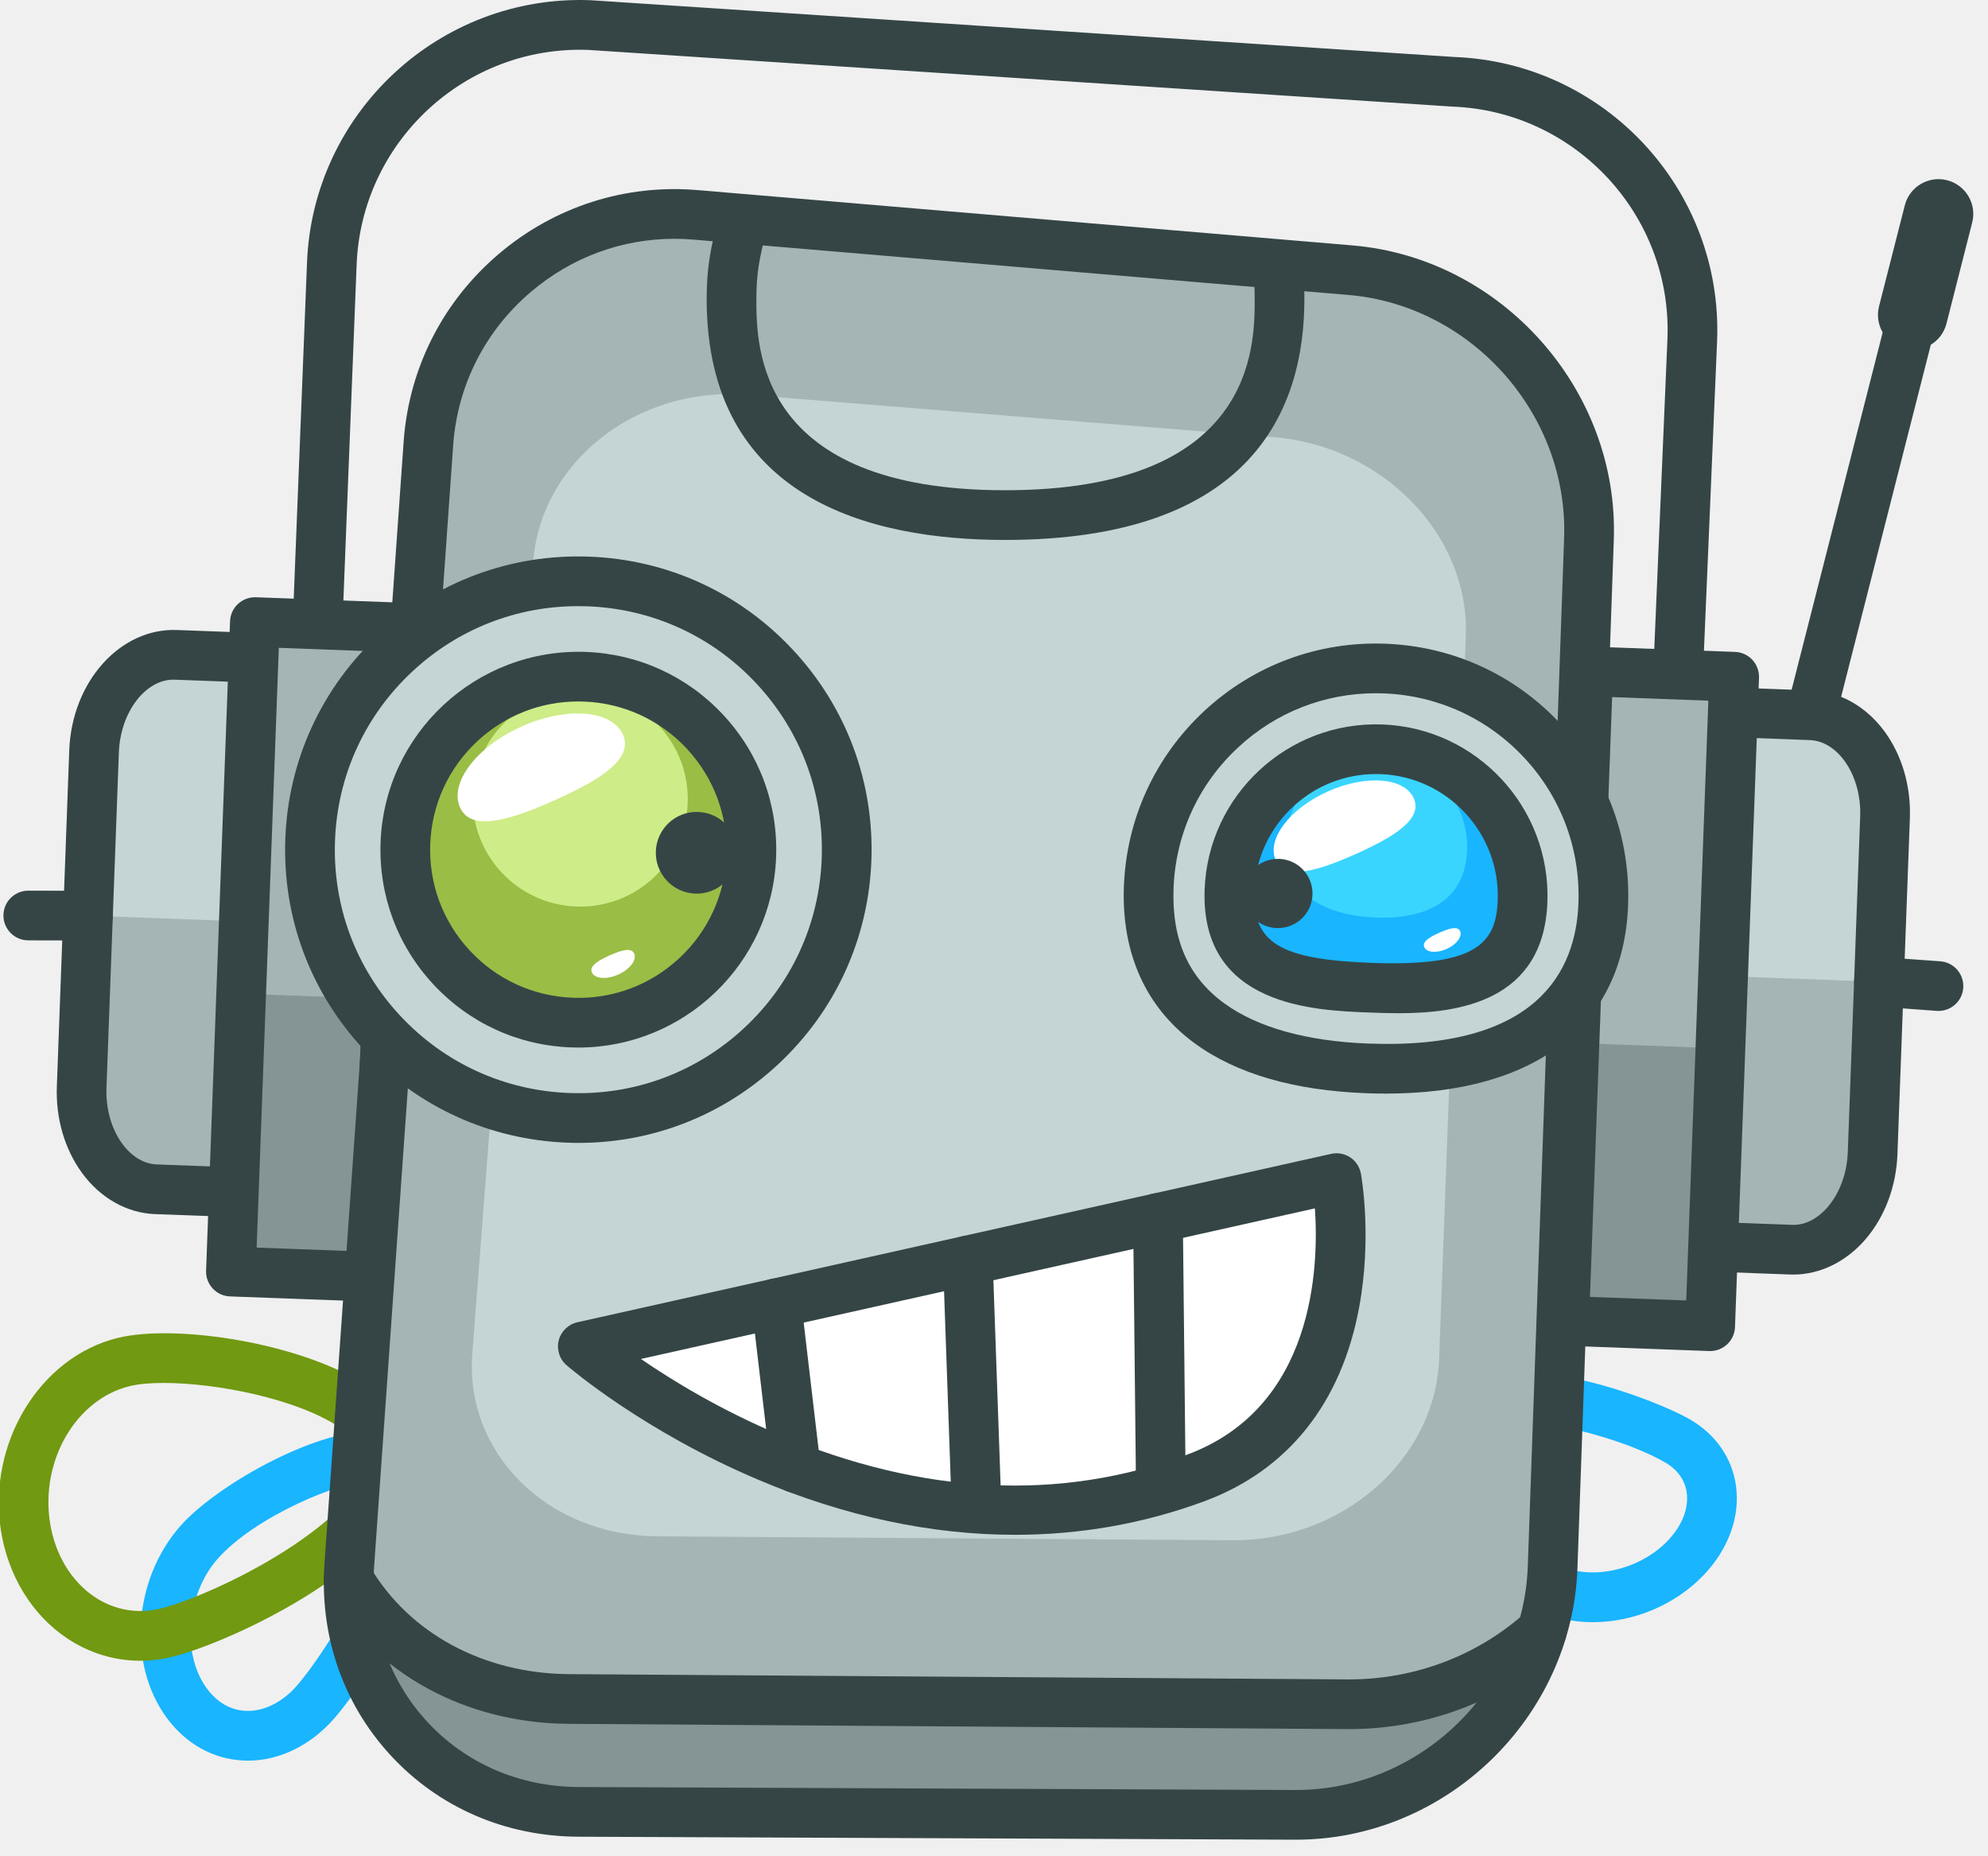
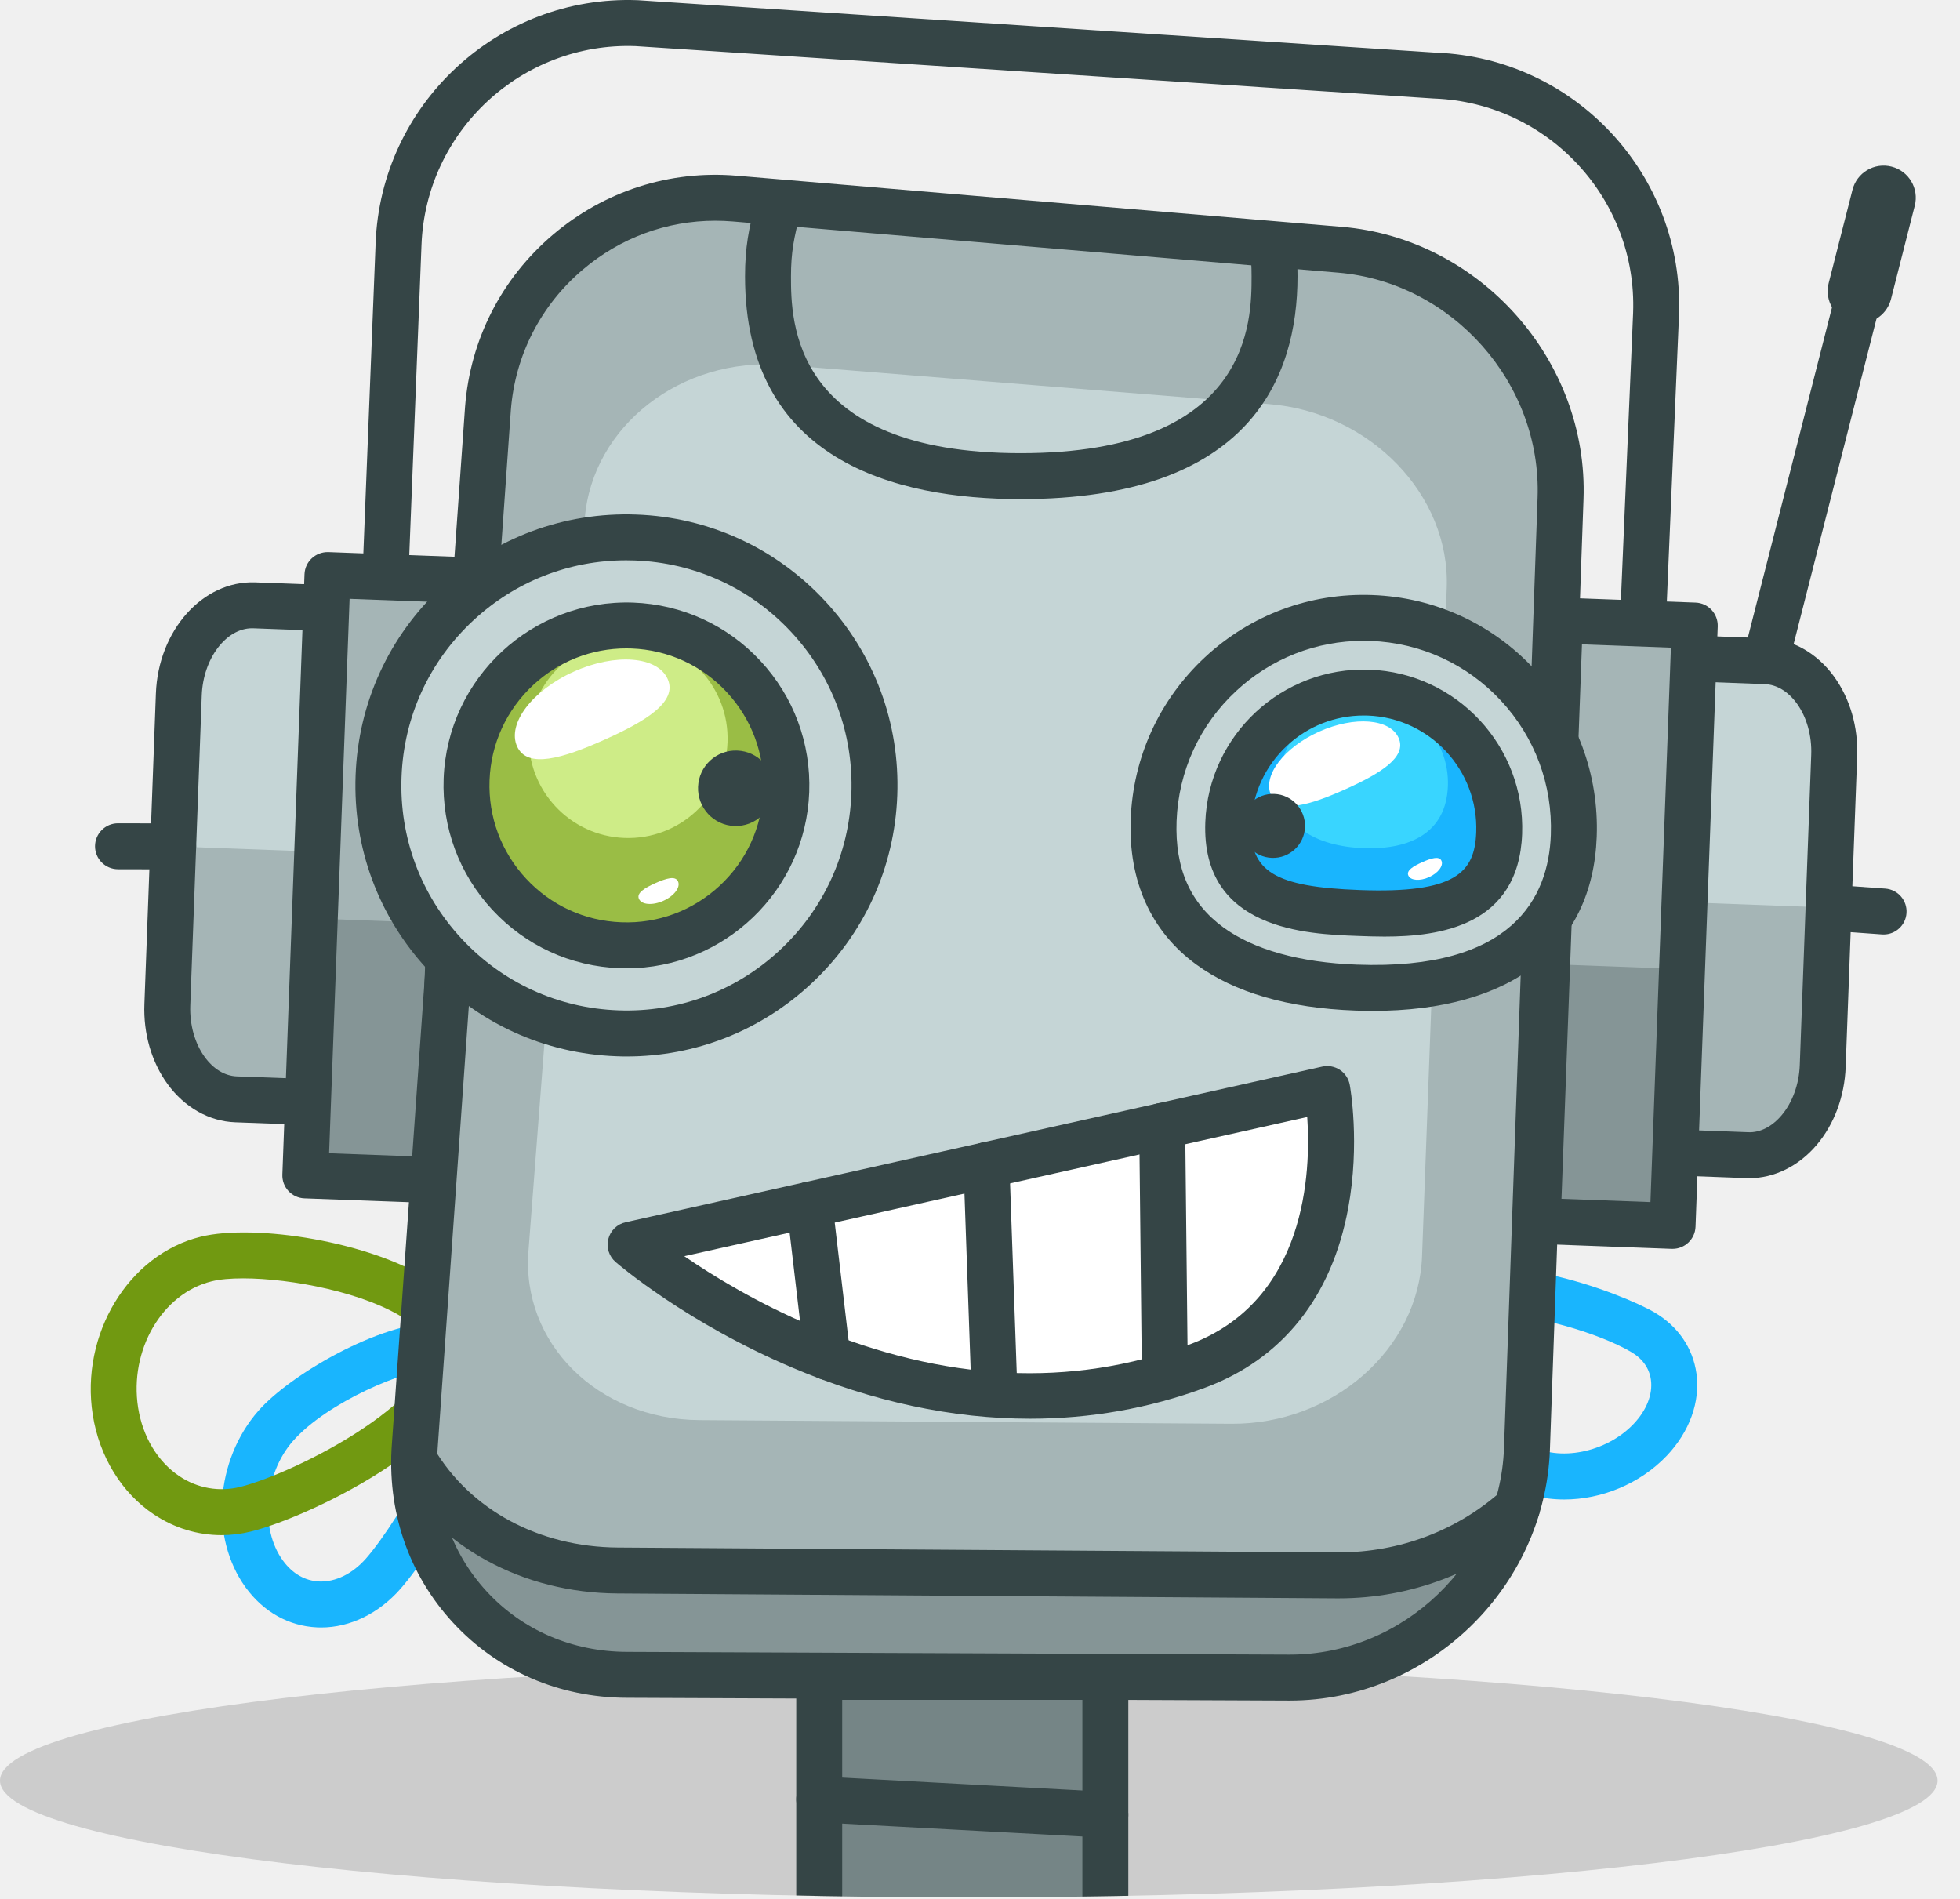
- <svg xmlns="http://www.w3.org/2000/svg" width="60px" height="56px" viewBox="0 0 60 56" version="1.1">
-   <defs />
+ <svg xmlns="http://www.w3.org/2000/svg" xmlns:xlink="http://www.w3.org/1999/xlink" width="64px" height="62px" viewBox="0 0 64 62" version="1.1">
+   <defs>
+     <path d="M63.267,4.138 C63.267,6.242 49.105,7.95 31.634,7.95 C14.163,7.95 0,6.242 0,4.138 C0,2.034 14.163,0.326 31.634,0.326 C49.105,0.326 63.267,2.034 63.267,4.138" id="path-1" />
+   </defs>
  <g id="Page-1" stroke="none" stroke-width="1" fill="none" fill-rule="evenodd">
-     <g id="1024" transform="translate(-387, -436)">
-       <g id="31" transform="translate(386, 436)">
-         <path d="M51.646,21.113 C51.635,21.113 51.625,21.113 51.614,21.111 C51.2,21.093 50.878,20.744 50.896,20.331 L51.326,10.21 C51.462,6.494 48.548,3.356 44.829,3.217 C44.822,3.217 44.815,3.217 44.808,3.216 L18.748,1.506 C15.032,1.373 11.901,4.285 11.763,8.002 L11.334,18.875 C11.318,19.29 10.971,19.61 10.555,19.595 C10.141,19.578 9.819,19.23 9.835,18.816 L10.265,7.944 C10.432,3.4 14.27,-0.164 18.814,0.006 C18.821,0.006 18.828,0.007 18.835,0.007 L44.896,1.72 C49.436,1.893 52.992,5.726 52.825,10.268 L52.395,20.395 C52.377,20.797 52.045,21.113 51.646,21.113" id="Fill-126" fill="#354546" />
-         <path d="M6.302,19.764 C5.008,19.716 3.9,21.027 3.838,22.675 L3.464,32.809 C3.404,34.457 4.411,35.846 5.705,35.894 C6.999,35.942 8.058,35.981 8.058,35.981 L8.654,19.851 C8.654,19.851 7.595,19.812 6.302,19.764" id="Fill-127" fill="#A5B5B6" />
-         <path d="M3.838,22.675 L3.655,27.635 L8.359,27.809 L8.653,19.851 C8.653,19.851 7.595,19.812 6.302,19.764 C5.008,19.716 3.9,21.027 3.838,22.675" id="Fill-128" fill="#C5D5D6" />
-         <path d="M8.03,36.73 L5.678,36.643 C4.83,36.612 4.024,36.157 3.47,35.393 C2.947,34.673 2.679,33.746 2.716,32.782 L3.09,22.648 C3.166,20.582 4.62,18.954 6.33,19.014 L8.681,19.101 L8.627,20.601 L6.274,20.514 C6.26,20.513 6.247,20.513 6.234,20.513 C5.381,20.513 4.633,21.503 4.588,22.703 L4.213,32.836 C4.191,33.459 4.362,34.069 4.684,34.511 C4.97,34.905 5.343,35.13 5.734,35.144 L8.085,35.231 L8.03,36.73 Z" id="Fill-129" fill="#354546" />
-         <polygon id="Fill-130" fill="#859596" points="12.373 38.539 7.969 38.376 8.693 18.775 13.098 18.938" />
-         <polygon id="Fill-131" fill="#A5B5B6" points="12.684 30.153 8.28 29.991 8.694 18.776 13.098 18.939" />
-         <path d="M8.746,37.654 L11.651,37.761 L12.32,19.66 L9.415,19.552 L8.746,37.654 Z M12.373,39.289 L12.346,39.289 L7.941,39.127 C7.527,39.111 7.204,38.763 7.22,38.349 L7.943,18.748 C7.959,18.334 8.306,18.015 8.721,18.026 L13.125,18.189 C13.324,18.197 13.512,18.282 13.646,18.427 C13.782,18.573 13.854,18.767 13.847,18.966 L13.123,38.566 C13.115,38.766 13.029,38.953 12.884,39.09 C12.745,39.218 12.562,39.289 12.373,39.289 L12.373,39.289 Z" id="Fill-132" fill="#354546" />
-         <path d="M3.655,28.385 L3.654,28.385 L1.853,28.381 C1.438,28.38 1.103,28.044 1.103,27.63 C1.105,27.216 1.44,26.881 1.853,26.881 L1.855,26.881 L3.656,26.885 C4.071,26.886 4.407,27.222 4.405,27.636 C4.404,28.05 4.069,28.385 3.655,28.385" id="Fill-133" fill="#354546" />
-         <path d="M58.73,10.556 C58.644,10.556 58.557,10.545 58.47,10.523 C57.908,10.38 57.569,9.808 57.711,9.246 L58.489,6.198 C58.631,5.636 59.203,5.296 59.765,5.44 C60.327,5.582 60.667,6.155 60.523,6.716 L59.747,9.765 C59.626,10.24 59.199,10.556 58.73,10.556" id="Fill-134" fill="#354546" />
-         <path d="M55.652,22.337 C55.59,22.337 55.528,22.33 55.466,22.314 C55.065,22.212 54.822,21.804 54.924,21.401 L58.003,9.32 C58.105,8.918 58.513,8.676 58.915,8.778 C59.316,8.881 59.558,9.289 59.456,9.691 L56.378,21.773 C56.292,22.111 55.987,22.337 55.652,22.337" id="Fill-135" fill="#354546" />
-         <path d="M55.651,21.587 C56.945,21.635 57.954,23.023 57.893,24.672 L57.518,34.806 C57.458,36.454 56.349,37.765 55.055,37.717 C53.761,37.669 52.703,37.63 52.703,37.63 L53.299,21.5 C53.299,21.5 54.357,21.539 55.651,21.587" id="Fill-136" fill="#A5B5B6" />
-         <path d="M57.893,24.672 L57.709,29.632 L53.005,29.458 L53.299,21.5 C53.299,21.5 54.357,21.539 55.651,21.587 C56.945,21.635 57.954,23.023 57.893,24.672" id="Fill-137" fill="#C5D5D6" />
-         <path d="M55.121,38.468 C55.09,38.468 55.059,38.467 55.027,38.466 L52.675,38.379 L52.73,36.88 L55.082,36.967 C55.472,36.986 55.861,36.785 56.176,36.413 C56.529,35.995 56.745,35.4 56.768,34.779 L57.142,24.645 C57.166,24.023 56.994,23.412 56.673,22.97 C56.387,22.576 56.014,22.351 55.623,22.337 L53.27,22.249 C52.856,22.235 52.533,21.887 52.549,21.473 C52.564,21.059 52.913,20.731 53.326,20.751 L55.679,20.838 C56.526,20.869 57.331,21.324 57.886,22.088 C58.409,22.808 58.678,23.736 58.642,24.699 L58.267,34.833 C58.231,35.798 57.895,36.703 57.321,37.382 C56.734,38.075 55.936,38.468 55.121,38.468" id="Fill-138" fill="#354546" />
-         <polygon id="Fill-139" fill="#859596" points="48.21 39.864 52.614 40.026 53.338 20.425 48.934 20.262" />
-         <polygon id="Fill-140" fill="#A5B5B6" points="48.52 31.477 52.924 31.64 53.338 20.425 48.934 20.262" />
-         <path d="M48.987,39.142 L51.892,39.249 L52.56,21.147 L49.656,21.039 L48.987,39.142 Z M52.614,40.776 L52.587,40.776 L48.181,40.613 C47.983,40.606 47.797,40.52 47.66,40.374 C47.525,40.228 47.453,40.035 47.461,39.835 L48.184,20.235 C48.191,20.037 48.278,19.848 48.425,19.713 C48.569,19.578 48.764,19.506 48.962,19.513 L53.367,19.675 C53.781,19.691 54.102,20.038 54.089,20.453 L53.364,40.054 C53.349,40.458 53.016,40.776 52.614,40.776 L52.614,40.776 Z" id="Fill-141" fill="#354546" />
-         <path d="M59.506,30.511 C59.488,30.511 59.47,30.511 59.451,30.509 L57.655,30.38 C57.242,30.35 56.931,29.991 56.961,29.578 C56.99,29.165 57.351,28.857 57.763,28.884 L59.56,29.013 C59.973,29.043 60.283,29.402 60.253,29.816 C60.225,30.21 59.896,30.511 59.506,30.511" id="Fill-142" fill="#354546" />
-         <path d="M12.306,44.677 C11.279,44.677 8.671,45.791 7.565,47.051 C6.626,48.121 6.476,49.907 7.237,50.951 C7.547,51.378 7.957,51.615 8.422,51.636 C8.953,51.658 9.51,51.387 9.951,50.885 C10.484,50.278 11.397,48.898 12.041,47.535 C12.873,45.775 12.841,44.963 12.708,44.78 C12.667,44.724 12.538,44.686 12.364,44.678 C12.345,44.677 12.326,44.677 12.306,44.677 M8.487,53.138 C8.443,53.138 8.398,53.137 8.354,53.135 C7.432,53.093 6.605,52.631 6.024,51.834 C4.841,50.21 5.023,47.675 6.438,46.062 C7.459,44.897 10.388,43.177 12.295,43.177 C12.341,43.177 12.387,43.178 12.432,43.18 C13.258,43.217 13.698,43.59 13.92,43.897 C14.533,44.737 14.362,46.137 13.397,48.176 C12.687,49.678 11.694,51.173 11.078,51.874 C10.369,52.682 9.431,53.138 8.487,53.138" id="Fill-143" fill="#19B5FE" />
-         <path d="M45.212,42.634 L45.214,42.634 L45.212,42.634 Z M46.734,42.899 C46.277,42.899 45.924,42.974 45.756,43.151 C45.631,43.281 45.638,43.542 45.665,43.738 C45.837,44.976 47.18,46.729 47.931,47.173 C48.891,47.74 50.451,47.43 51.34,46.494 C51.767,46.046 51.973,45.52 51.907,45.05 C51.856,44.675 51.635,44.363 51.27,44.147 C50.203,43.517 48.045,42.899 46.734,42.899 L46.734,42.899 Z M49.077,48.959 C48.397,48.959 47.733,48.799 47.167,48.464 C46.003,47.776 44.41,45.606 44.18,43.946 C44.047,42.999 44.372,42.429 44.668,42.117 C46.294,40.406 50.982,42.235 52.033,42.856 C52.794,43.307 53.277,44.012 53.394,44.843 C53.523,45.767 53.17,46.745 52.428,47.528 C51.545,48.456 50.282,48.959 49.077,48.959 L49.077,48.959 Z" id="Fill-144" fill="#19B5FE" />
-         <path d="M5.937,41.739 C5.526,41.739 5.172,41.77 4.911,41.836 C3.292,42.233 2.215,44.084 2.51,45.962 C2.66,46.913 3.151,47.728 3.86,48.2 C4.45,48.593 5.152,48.717 5.835,48.55 C6.733,48.328 8.451,47.583 9.867,46.633 C11.337,45.648 12.155,44.673 12.053,44.026 C11.993,43.642 11.591,43.303 11.265,43.087 C9.938,42.203 7.513,41.739 5.937,41.739 M5.232,50.123 C4.457,50.123 3.698,49.894 3.029,49.449 C1.971,48.745 1.243,47.559 1.028,46.194 C0.616,43.566 2.197,40.958 4.553,40.38 C6.311,39.947 10.138,40.535 12.096,41.839 C12.935,42.395 13.418,43.053 13.535,43.794 C14.001,46.761 8.125,49.532 6.194,50.005 C5.874,50.084 5.551,50.123 5.232,50.123" id="Fill-145" fill="#719911" />
-         <path d="M47.859,47.311 C47.707,51.433 44.208,54.791 40.083,54.774 L18.463,54.684 C14.338,54.667 11.225,51.289 11.546,47.176 L13.934,13.33 C14.255,9.217 17.88,6.136 21.991,6.484 L41.759,8.155 C45.87,8.501 49.108,12.159 48.956,16.281 L47.859,47.311 Z" id="Fill-146" fill="#A5B5B6" />
-         <path d="M44.434,41.017 C44.322,44.048 41.518,46.509 38.205,46.487 L20.833,46.367 C17.519,46.343 15.01,43.85 15.257,40.827 L17.094,16.931 C17.341,13.907 20.247,11.65 23.55,11.915 L39.438,13.194 C42.741,13.46 45.352,16.158 45.24,19.19 L44.434,41.017 Z" id="Fill-147" fill="#C5D5D6" />
-         <path d="M41.656,51.436 L18.163,51.277 C15.246,51.256 12.793,49.816 11.525,47.679 C11.486,51.56 14.508,54.668 18.462,54.684 L40.083,54.774 C43.541,54.789 46.559,52.428 47.533,49.235 C46.002,50.606 43.917,51.451 41.656,51.436" id="Fill-148" fill="#859596" />
-         <path d="M41.717,52.186 L41.651,52.186 L18.156,52.027 C15.062,52.005 12.341,50.524 10.881,48.062 C10.669,47.706 10.786,47.246 11.143,47.035 C11.499,46.824 11.959,46.941 12.171,47.296 C13.361,49.302 15.602,50.509 18.167,50.527 L41.66,50.686 L41.717,50.686 C43.698,50.686 45.584,49.973 47.033,48.676 C47.343,48.4 47.817,48.426 48.093,48.735 C48.369,49.043 48.343,49.518 48.034,49.794 C46.309,51.337 44.068,52.186 41.717,52.186" id="Fill-149" fill="#354546" />
-         <path d="M47.859,47.311 L47.861,47.311 L47.859,47.311 Z M21.355,7.207 C19.771,7.207 18.253,7.764 17.027,8.806 C15.654,9.972 14.821,11.6 14.681,13.388 L12.295,47.229 C12.155,49.013 12.721,50.691 13.889,51.958 C15.056,53.225 16.682,53.927 18.465,53.934 L40.086,54.024 L40.114,54.024 C43.838,54.024 46.972,51.006 47.11,47.283 L48.206,16.254 C48.344,12.514 45.423,9.217 41.696,8.902 L21.927,7.231 C21.736,7.215 21.545,7.207 21.355,7.207 L21.355,7.207 Z M40.114,55.524 L40.079,55.524 L18.46,55.434 C16.254,55.425 14.239,54.552 12.786,52.974 C11.333,51.397 10.627,49.317 10.798,47.118 L13.186,13.277 C13.357,11.082 14.376,9.09 16.055,7.663 C17.735,6.236 19.866,5.552 22.053,5.737 L41.822,7.407 C46.337,7.789 49.873,11.782 49.706,16.308 L48.609,47.337 C48.442,51.859 44.634,55.524 40.114,55.524 L40.114,55.524 Z" id="Fill-150" fill="#354546" />
-         <path d="M31.332,16.296 C27.225,16.296 22.328,15.034 22.328,9.025 C22.328,8.081 22.449,7.455 22.689,6.562 C22.797,6.162 23.208,5.925 23.608,6.032 C24.009,6.14 24.246,6.551 24.139,6.951 C23.924,7.75 23.828,8.239 23.828,9.025 C23.828,10.452 23.828,14.796 31.332,14.796 C38.868,14.796 38.868,10.452 38.868,9.025 C38.868,8.706 38.853,8.386 38.819,8.072 C38.777,7.66 39.077,7.291 39.489,7.249 C39.902,7.207 40.27,7.506 40.311,7.918 C40.35,8.283 40.368,8.655 40.368,9.025 C40.368,12.342 38.801,16.296 31.332,16.296" id="Fill-151" fill="#354546" />
-         <path d="M26.55,25.943 C26.384,30.414 22.626,33.904 18.156,33.739 C13.686,33.574 10.196,29.816 10.361,25.345 C10.526,20.875 14.283,17.384 18.754,17.55 C23.225,17.715 26.715,21.473 26.55,25.943" id="Fill-152" fill="#C5D5D6" />
-         <path d="M18.448,18.294 C16.588,18.294 14.823,18.985 13.454,20.258 C12.014,21.595 11.182,23.41 11.111,25.372 C11.037,27.334 11.733,29.207 13.069,30.646 C14.405,32.084 16.221,32.916 18.183,32.988 C20.148,33.062 22.018,32.365 23.457,31.029 C24.895,29.693 25.727,27.877 25.8,25.915 L26.55,25.943 L25.8,25.915 C25.872,23.953 25.177,22.08 23.841,20.642 C22.506,19.203 20.689,18.371 18.727,18.299 C18.634,18.295 18.541,18.294 18.448,18.294 M18.463,34.494 C18.352,34.494 18.241,34.492 18.128,34.487 C15.765,34.4 13.579,33.398 11.97,31.666 C10.361,29.935 9.524,27.68 9.611,25.317 C9.698,22.955 10.7,20.768 12.432,19.159 C14.165,17.551 16.419,16.713 18.782,16.8 C21.143,16.887 23.331,17.889 24.939,19.621 C26.549,21.354 27.387,23.608 27.299,25.971 C27.212,28.333 26.21,30.52 24.477,32.129 C22.828,33.661 20.703,34.494 18.463,34.494" id="Fill-153" fill="#354546" />
-         <path d="M23.674,25.837 C23.568,28.719 21.145,30.97 18.262,30.863 C15.38,30.757 13.129,28.333 13.236,25.451 C13.342,22.568 15.766,20.318 18.648,20.425 C21.53,20.531 23.78,22.954 23.674,25.837" id="Fill-154" fill="#9ABD45" />
-         <path d="M21.756,24.235 C21.69,26.027 20.184,27.426 18.392,27.36 C16.6,27.294 15.201,25.788 15.268,23.996 C15.333,22.204 16.84,20.805 18.631,20.872 C20.423,20.937 21.822,22.444 21.756,24.235" id="Fill-155" fill="#CEEC87" />
-         <path d="M18.451,21.171 C17.318,21.171 16.245,21.592 15.411,22.366 C14.536,23.18 14.029,24.285 13.985,25.479 C13.941,26.673 14.364,27.813 15.178,28.688 C15.99,29.563 17.096,30.069 18.29,30.113 C19.483,30.16 20.623,29.734 21.499,28.921 C22.374,28.108 22.881,27.003 22.925,25.809 C22.969,24.615 22.545,23.476 21.732,22.6 C20.919,21.725 19.813,21.218 18.62,21.174 C18.563,21.172 18.507,21.171 18.451,21.171 M18.458,31.616 C18.384,31.616 18.309,31.615 18.234,31.612 C16.639,31.554 15.164,30.877 14.078,29.708 C12.993,28.539 12.428,27.018 12.486,25.424 C12.607,22.132 15.382,19.56 18.676,19.675 C20.269,19.734 21.746,20.41 22.831,21.579 C23.917,22.748 24.482,24.271 24.424,25.864 C24.305,29.081 21.65,31.616 18.458,31.616" id="Fill-156" fill="#354546" />
-         <path d="M19.801,22.169 C20.133,22.911 19.096,23.545 17.738,24.152 C16.38,24.761 15.216,25.111 14.884,24.37 C14.552,23.628 15.384,22.534 16.741,21.927 C18.099,21.318 19.469,21.428 19.801,22.169" id="Fill-157" fill="#FFFFFF" />
-         <path d="M18.864,29.35 C18.777,29.158 19.047,28.994 19.399,28.835 C19.753,28.678 20.053,28.586 20.14,28.779 C20.227,28.972 20.011,29.255 19.659,29.413 C19.305,29.571 18.951,29.542 18.864,29.35" id="Fill-158" fill="#FFFFFF" />
-         <path d="M23.258,25.782 C23.234,26.463 22.661,26.994 21.981,26.97 C21.3,26.945 20.769,26.372 20.794,25.692 C20.82,25.012 21.391,24.48 22.071,24.506 C22.752,24.53 23.283,25.102 23.258,25.782" id="Fill-159" fill="#354546" />
-         <path d="M49.388,27.29 C49.248,31.078 46.064,32.386 42.276,32.246 C38.488,32.106 35.53,30.571 35.669,26.783 C35.81,22.995 38.994,20.038 42.783,20.178 C46.571,20.317 49.528,23.502 49.388,27.29" id="Fill-160" fill="#C5D5D6" />
-         <path d="M42.523,20.923 C40.976,20.923 39.508,21.498 38.369,22.557 C37.171,23.668 36.48,25.179 36.419,26.811 C36.363,28.352 36.861,29.486 37.943,30.277 C38.939,31.007 40.447,31.428 42.303,31.496 C47.404,31.687 48.564,29.298 48.639,27.263 C48.699,25.631 48.121,24.072 47.009,22.876 C45.898,21.68 44.386,20.987 42.754,20.927 C42.677,20.924 42.6,20.923 42.523,20.923 M42.826,33.006 C42.636,33.006 42.444,33.003 42.248,32.995 C40.06,32.915 38.313,32.407 37.057,31.488 C35.585,30.411 34.846,28.775 34.92,26.756 C34.996,24.724 35.858,22.842 37.347,21.458 C38.838,20.074 40.778,19.353 42.81,19.428 C44.842,19.503 46.724,20.365 48.108,21.856 C49.492,23.346 50.212,25.285 50.138,27.318 C50.003,30.954 47.348,33.006 42.826,33.006" id="Fill-161" fill="#354546" />
-         <path d="M46.951,27.2 C46.861,29.642 44.807,29.899 42.365,29.809 C39.923,29.72 38.015,29.316 38.105,26.873 C38.196,24.43 40.249,22.523 42.692,22.614 C45.135,22.704 47.042,24.758 46.951,27.2" id="Fill-162" fill="#19B5FE" />
-         <path d="M45.278,25.667 C45.222,27.186 44.048,27.749 42.529,27.693 C41.01,27.638 39.724,26.982 39.78,25.464 C39.837,23.946 41.112,22.761 42.631,22.816 C44.149,22.873 45.335,24.149 45.278,25.667" id="Fill-163" fill="#39D5FF" />
-         <path d="M42.526,23.362 C41.595,23.362 40.714,23.708 40.028,24.344 C39.308,25.012 38.892,25.921 38.856,26.902 C38.798,28.454 39.625,28.959 42.393,29.06 C45.534,29.178 46.154,28.487 46.203,27.174 C46.277,25.148 44.69,23.439 42.665,23.364 C42.619,23.363 42.572,23.362 42.526,23.362 M43.205,30.58 C42.886,30.58 42.591,30.569 42.339,30.559 C40.679,30.499 37.227,30.371 37.357,26.846 C37.463,23.995 39.868,21.761 42.72,21.865 C45.572,21.97 47.806,24.377 47.702,27.228 C47.59,30.226 45.016,30.58 43.205,30.58" id="Fill-164" fill="#354546" />
-         <path d="M43.669,24.093 C43.95,24.721 43.071,25.258 41.921,25.774 C40.771,26.288 39.784,26.586 39.502,25.957 C39.221,25.329 39.926,24.402 41.076,23.887 C42.227,23.372 43.388,23.464 43.669,24.093" id="Fill-165" fill="#FFFFFF" />
-         <path d="M43.987,28.587 C43.914,28.424 44.142,28.284 44.44,28.151 C44.739,28.018 44.995,27.941 45.068,28.104 C45.141,28.267 44.959,28.507 44.66,28.641 C44.361,28.774 44.06,28.75 43.987,28.587" id="Fill-166" fill="#FFFFFF" />
-         <path d="M40.612,27.005 C40.591,27.581 40.106,28.031 39.53,28.01 C38.953,27.989 38.503,27.504 38.524,26.928 C38.546,26.351 39.03,25.901 39.607,25.922 C40.183,25.943 40.633,26.428 40.612,27.005" id="Fill-167" fill="#354546" />
-         <path d="M18.591,40.638 L41.336,35.556 C41.336,35.556 42.615,42.563 37.083,44.608 C27.342,48.208 18.591,40.638 18.591,40.638" id="Fill-168" fill="#FFFFFF" />
-         <path d="M18.591,40.638 L18.592,40.638 L18.591,40.638 Z M20.344,41.015 C21.297,41.669 22.742,42.552 24.519,43.3 C28.842,45.121 32.982,45.324 36.823,43.905 C40.676,42.48 40.807,38.233 40.685,36.47 L20.344,41.015 Z M31.635,46.322 C29.108,46.322 26.497,45.767 23.892,44.663 C20.417,43.192 18.194,41.286 18.101,41.205 C17.886,41.02 17.794,40.73 17.863,40.455 C17.933,40.18 18.151,39.968 18.427,39.907 L41.173,34.825 C41.372,34.78 41.581,34.819 41.751,34.931 C41.921,35.043 42.037,35.221 42.074,35.421 C42.088,35.498 42.414,37.333 42.022,39.451 C41.485,42.352 39.867,44.378 37.344,45.311 C35.52,45.985 33.603,46.322 31.635,46.322 L31.635,46.322 Z" id="Fill-169" fill="#354546" />
-         <path d="M25.016,45.056 C24.641,45.056 24.317,44.775 24.272,44.394 L23.687,39.421 C23.639,39.01 23.933,38.637 24.344,38.588 C24.755,38.541 25.128,38.834 25.177,39.245 L25.762,44.218 C25.81,44.629 25.516,45.002 25.105,45.051 C25.075,45.054 25.045,45.056 25.016,45.056" id="Fill-170" fill="#354546" />
-         <path d="M30.466,46.066 C30.064,46.066 29.732,45.747 29.717,45.342 L29.461,38.069 C29.447,37.655 29.771,37.307 30.185,37.293 C30.595,37.277 30.946,37.602 30.96,38.016 L31.216,45.29 C31.231,45.704 30.906,46.05 30.492,46.065 C30.484,46.065 30.475,46.066 30.466,46.066" id="Fill-171" fill="#354546" />
-         <path d="M36.033,45.358 C35.623,45.358 35.288,45.027 35.283,44.616 L35.199,36.768 C35.195,36.354 35.527,36.014 35.941,36.01 L35.95,36.01 C36.36,36.01 36.695,36.34 36.699,36.753 L36.783,44.6 C36.788,45.014 36.456,45.353 36.041,45.358 L36.033,45.358 Z" id="Fill-172" fill="#354546" />
+     <g id="1024" transform="translate(-383, -430)">
+       <g id="31" transform="translate(383, 430)">
+         <g id="Group" transform="translate(0, 54)">
+           <g id="Group-2">
+             <mask id="mask-2" fill="white">
+               <use xlink:href="#path-1" />
+             </mask>
+             <use id="Mask" fill="#CCCCCC" xlink:href="#path-1" />
+             <g mask="url(#mask-2)">
+               <g transform="translate(26, 0)">
+                 <polygon id="Fill-7" fill="#758586" points="1 8.503 10.343 8.503 10.343 0 1 0" />
+                 <path d="M1.5,8.503 L9.343,8.503 L9.343,1.5 L1.5,1.5 L1.5,8.503 Z M10.093,10.003 L0.75,10.003 C0.336,10.003 0,9.667 0,9.253 L0,0.75 C0,0.336 0.336,0 0.75,0 L10.093,0 C10.507,0 10.843,0.336 10.843,0.75 L10.843,9.253 C10.843,9.667 10.507,10.003 10.093,10.003 L10.093,10.003 Z" id="Fill-8" fill="#354546" />
+                 <path d="M10.094,6.001 C10.08,6.001 10.067,6.001 10.053,6 L0.71,5.499 C0.297,5.477 -0.02,5.123 0.001,4.709 C0.024,4.296 0.377,3.978 0.79,4.001 L10.133,4.502 C10.547,4.524 10.865,4.878 10.842,5.291 C10.821,5.691 10.49,6.001 10.094,6.001" id="Fill-9" fill="#354546" />
+               </g>
+             </g>
+           </g>
+         </g>
+         <path d="M53.646,21.113 C53.635,21.113 53.625,21.113 53.614,21.111 C53.2,21.093 52.878,20.744 52.896,20.331 L53.326,10.21 C53.462,6.494 50.548,3.356 46.829,3.217 C46.822,3.217 46.815,3.217 46.808,3.216 L20.748,1.506 C17.032,1.373 13.901,4.285 13.763,8.002 L13.334,18.875 C13.318,19.29 12.971,19.61 12.555,19.595 C12.141,19.578 11.819,19.23 11.835,18.816 L12.265,7.944 C12.432,3.4 16.27,-0.164 20.814,0.006 C20.821,0.006 20.828,0.007 20.835,0.007 L46.896,1.72 C51.436,1.893 54.992,5.726 54.825,10.268 L54.395,20.395 C54.377,20.797 54.045,21.113 53.646,21.113" id="Fill-126" fill="#354546" />
+         <path d="M8.302,19.764 C7.008,19.716 5.9,21.027 5.838,22.675 L5.464,32.809 C5.404,34.457 6.411,35.846 7.705,35.894 C8.999,35.942 10.058,35.981 10.058,35.981 L10.654,19.851 C10.654,19.851 9.595,19.812 8.302,19.764" id="Fill-127" fill="#A5B5B6" />
+         <path d="M5.838,22.675 L5.655,27.635 L10.359,27.809 L10.653,19.851 C10.653,19.851 9.595,19.812 8.302,19.764 C7.008,19.716 5.9,21.027 5.838,22.675" id="Fill-128" fill="#C5D5D6" />
+         <path d="M10.03,36.73 L7.678,36.643 C6.83,36.612 6.024,36.157 5.47,35.393 C4.947,34.673 4.678,33.746 4.715,32.782 L5.09,22.648 C5.165,20.582 6.62,18.954 8.329,19.014 L10.681,19.101 L10.627,20.601 L8.274,20.514 C8.259,20.513 8.246,20.513 8.233,20.513 C7.381,20.513 6.633,21.503 6.588,22.703 L6.213,32.836 C6.191,33.459 6.362,34.069 6.684,34.511 C6.97,34.905 7.343,35.13 7.734,35.144 L10.085,35.231 L10.03,36.73 Z" id="Fill-129" fill="#354546" />
+         <polygon id="Fill-130" fill="#859596" points="14.373 38.539 9.969 38.376 10.693 18.775 15.098 18.938" />
+         <polygon id="Fill-131" fill="#A5B5B6" points="14.684 30.153 10.28 29.991 10.694 18.776 15.098 18.939" />
+         <path d="M10.746,37.654 L13.651,37.761 L14.32,19.66 L11.415,19.552 L10.746,37.654 Z M14.373,39.289 L14.346,39.289 L9.941,39.127 C9.527,39.111 9.204,38.763 9.22,38.349 L9.943,18.748 C9.959,18.334 10.306,18.015 10.721,18.026 L15.125,18.189 C15.324,18.197 15.512,18.282 15.646,18.427 C15.782,18.573 15.854,18.767 15.847,18.966 L15.123,38.566 C15.115,38.766 15.029,38.953 14.884,39.09 C14.745,39.218 14.562,39.289 14.373,39.289 L14.373,39.289 Z" id="Fill-132" fill="#354546" />
+         <path d="M5.655,28.385 L5.654,28.385 L3.853,28.381 C3.438,28.38 3.103,28.044 3.103,27.63 C3.104,27.216 3.441,26.881 3.853,26.881 L3.856,26.881 L5.657,26.885 C6.071,26.886 6.407,27.222 6.405,27.636 C6.404,28.05 6.069,28.385 5.655,28.385" id="Fill-133" fill="#354546" />
+         <path d="M60.73,10.556 C60.644,10.556 60.557,10.545 60.47,10.523 C59.908,10.38 59.569,9.808 59.711,9.246 L60.489,6.198 C60.631,5.636 61.203,5.296 61.765,5.44 C62.327,5.582 62.667,6.155 62.523,6.716 L61.747,9.765 C61.626,10.24 61.199,10.556 60.73,10.556" id="Fill-134" fill="#354546" />
+         <path d="M57.652,22.337 C57.59,22.337 57.528,22.33 57.466,22.314 C57.065,22.212 56.822,21.804 56.924,21.401 L60.003,9.32 C60.105,8.918 60.513,8.676 60.915,8.778 C61.316,8.881 61.558,9.289 61.456,9.691 L58.378,21.773 C58.292,22.111 57.987,22.337 57.652,22.337" id="Fill-135" fill="#354546" />
+         <path d="M57.651,21.587 C58.945,21.635 59.954,23.023 59.893,24.672 L59.518,34.806 C59.458,36.454 58.349,37.765 57.055,37.717 C55.761,37.669 54.703,37.63 54.703,37.63 L55.299,21.5 C55.299,21.5 56.357,21.539 57.651,21.587" id="Fill-136" fill="#A5B5B6" />
+         <path d="M59.893,24.672 L59.709,29.632 L55.005,29.458 L55.299,21.5 C55.299,21.5 56.357,21.539 57.651,21.587 C58.945,21.635 59.954,23.023 59.893,24.672" id="Fill-137" fill="#C5D5D6" />
+         <path d="M57.121,38.468 C57.09,38.468 57.059,38.467 57.027,38.466 L54.675,38.379 L54.73,36.88 L57.082,36.967 C57.472,36.986 57.861,36.785 58.176,36.413 C58.529,35.995 58.745,35.4 58.768,34.779 L59.142,24.645 C59.166,24.023 58.994,23.412 58.673,22.97 C58.387,22.576 58.014,22.351 57.623,22.337 L55.27,22.249 C54.856,22.235 54.533,21.887 54.549,21.473 C54.564,21.059 54.913,20.731 55.326,20.751 L57.679,20.838 C58.526,20.869 59.331,21.324 59.886,22.088 C60.409,22.808 60.678,23.736 60.642,24.699 L60.267,34.833 C60.231,35.798 59.895,36.703 59.321,37.382 C58.734,38.075 57.936,38.468 57.121,38.468" id="Fill-138" fill="#354546" />
+         <polygon id="Fill-139" fill="#859596" points="50.21 39.864 54.614 40.026 55.338 20.425 50.934 20.262" />
+         <polygon id="Fill-140" fill="#A5B5B6" points="50.52 31.477 54.924 31.64 55.338 20.425 50.934 20.262" />
+         <path d="M50.987,39.142 L53.892,39.249 L54.56,21.147 L51.656,21.039 L50.987,39.142 Z M54.614,40.776 L54.587,40.776 L50.181,40.613 C49.983,40.606 49.797,40.52 49.66,40.374 C49.525,40.228 49.453,40.035 49.461,39.835 L50.184,20.235 C50.191,20.037 50.278,19.848 50.425,19.713 C50.569,19.578 50.764,19.506 50.962,19.513 L55.367,19.675 C55.781,19.691 56.102,20.038 56.089,20.453 L55.364,40.054 C55.349,40.458 55.016,40.776 54.614,40.776 L54.614,40.776 Z" id="Fill-141" fill="#354546" />
+         <path d="M61.506,30.511 C61.488,30.511 61.47,30.511 61.451,30.509 L59.655,30.38 C59.242,30.35 58.931,29.991 58.961,29.578 C58.99,29.165 59.351,28.857 59.763,28.884 L61.56,29.013 C61.973,29.043 62.283,29.402 62.253,29.816 C62.225,30.21 61.896,30.511 61.506,30.511" id="Fill-142" fill="#354546" />
+         <path d="M14.306,44.677 C13.279,44.677 10.671,45.791 9.565,47.051 C8.626,48.121 8.476,49.907 9.237,50.951 C9.547,51.378 9.957,51.615 10.422,51.636 C10.953,51.658 11.51,51.387 11.951,50.885 C12.484,50.278 13.397,48.898 14.041,47.535 C14.873,45.775 14.841,44.963 14.708,44.78 C14.667,44.724 14.538,44.686 14.364,44.678 C14.345,44.677 14.326,44.677 14.306,44.677 M10.487,53.138 C10.443,53.138 10.398,53.137 10.354,53.135 C9.432,53.093 8.605,52.631 8.024,51.834 C6.841,50.21 7.023,47.675 8.438,46.062 C9.459,44.897 12.388,43.177 14.295,43.177 C14.341,43.177 14.387,43.178 14.432,43.18 C15.258,43.217 15.698,43.59 15.92,43.897 C16.533,44.737 16.362,46.137 15.397,48.176 C14.687,49.678 13.694,51.173 13.078,51.874 C12.369,52.682 11.431,53.138 10.487,53.138" id="Fill-143" fill="#19B5FE" />
+         <path d="M47.212,42.634 L47.214,42.634 L47.212,42.634 Z M48.734,42.899 C48.277,42.899 47.924,42.974 47.756,43.151 C47.631,43.281 47.638,43.542 47.665,43.738 C47.837,44.976 49.18,46.729 49.931,47.173 C50.891,47.74 52.451,47.43 53.34,46.494 C53.767,46.046 53.973,45.52 53.907,45.05 C53.856,44.675 53.635,44.363 53.27,44.147 C52.203,43.517 50.045,42.899 48.734,42.899 L48.734,42.899 Z M51.077,48.959 C50.397,48.959 49.733,48.799 49.167,48.464 C48.003,47.776 46.41,45.606 46.18,43.946 C46.047,42.999 46.372,42.429 46.668,42.117 C48.294,40.406 52.982,42.235 54.033,42.856 C54.794,43.307 55.277,44.012 55.394,44.843 C55.523,45.767 55.17,46.745 54.428,47.528 C53.545,48.456 52.282,48.959 51.077,48.959 L51.077,48.959 Z" id="Fill-144" fill="#19B5FE" />
+         <path d="M7.937,41.739 C7.526,41.739 7.172,41.77 6.911,41.836 C5.292,42.233 4.215,44.084 4.51,45.962 C4.66,46.913 5.151,47.728 5.86,48.2 C6.45,48.593 7.152,48.717 7.835,48.55 C8.733,48.328 10.451,47.583 11.867,46.633 C13.337,45.648 14.155,44.673 14.053,44.026 C13.993,43.642 13.591,43.303 13.265,43.087 C11.938,42.203 9.513,41.739 7.937,41.739 M7.232,50.123 C6.457,50.123 5.698,49.894 5.029,49.449 C3.971,48.745 3.243,47.559 3.028,46.194 C2.616,43.566 4.197,40.958 6.553,40.38 C8.311,39.947 12.138,40.535 14.096,41.839 C14.935,42.395 15.418,43.053 15.535,43.794 C16.001,46.761 10.125,49.532 8.194,50.005 C7.874,50.084 7.551,50.123 7.232,50.123" id="Fill-145" fill="#719911" />
+         <path d="M49.859,47.311 C49.707,51.433 46.208,54.791 42.083,54.774 L20.463,54.684 C16.338,54.667 13.225,51.289 13.546,47.176 L15.934,13.33 C16.255,9.217 19.88,6.136 23.991,6.484 L43.759,8.155 C47.87,8.501 51.108,12.159 50.956,16.281 L49.859,47.311 Z" id="Fill-146" fill="#A5B5B6" />
+         <path d="M46.434,41.017 C46.322,44.048 43.518,46.509 40.205,46.487 L22.833,46.367 C19.519,46.343 17.01,43.85 17.257,40.827 L19.094,16.931 C19.341,13.907 22.247,11.65 25.55,11.915 L41.438,13.194 C44.741,13.46 47.352,16.158 47.24,19.19 L46.434,41.017 Z" id="Fill-147" fill="#C5D5D6" />
+         <path d="M43.656,51.436 L20.163,51.277 C17.247,51.256 14.793,49.816 13.525,47.679 C13.486,51.56 16.508,54.668 20.462,54.684 L42.083,54.774 C45.541,54.789 48.559,52.428 49.533,49.235 C48.002,50.606 45.917,51.451 43.656,51.436" id="Fill-148" fill="#859596" />
+         <path d="M43.717,52.186 L43.651,52.186 L20.156,52.027 C17.062,52.005 14.341,50.524 12.881,48.062 C12.669,47.706 12.786,47.246 13.143,47.035 C13.499,46.824 13.959,46.941 14.171,47.296 C15.361,49.302 17.602,50.509 20.167,50.527 L43.66,50.686 L43.717,50.686 C45.698,50.686 47.584,49.973 49.033,48.676 C49.343,48.4 49.817,48.426 50.093,48.735 C50.369,49.043 50.343,49.518 50.034,49.794 C48.309,51.337 46.068,52.186 43.717,52.186" id="Fill-149" fill="#354546" />
+         <path d="M49.859,47.311 L49.861,47.311 L49.859,47.311 Z M23.355,7.207 C21.771,7.207 20.253,7.764 19.027,8.806 C17.654,9.972 16.821,11.6 16.681,13.388 L14.295,47.229 C14.155,49.013 14.721,50.691 15.889,51.958 C17.056,53.225 18.682,53.927 20.465,53.934 L42.086,54.024 L42.114,54.024 C45.838,54.024 48.972,51.006 49.11,47.283 L50.206,16.254 C50.344,12.514 47.423,9.217 43.696,8.902 L23.927,7.231 C23.736,7.215 23.545,7.207 23.355,7.207 L23.355,7.207 Z M42.114,55.524 L42.079,55.524 L20.46,55.434 C18.254,55.425 16.239,54.552 14.786,52.974 C13.333,51.397 12.627,49.317 12.798,47.118 L15.186,13.277 C15.357,11.082 16.376,9.09 18.055,7.663 C19.735,6.236 21.866,5.552 24.053,5.737 L43.822,7.407 C48.337,7.789 51.873,11.782 51.706,16.308 L50.609,47.337 C50.442,51.859 46.634,55.524 42.114,55.524 L42.114,55.524 Z" id="Fill-150" fill="#354546" />
+         <path d="M33.332,16.296 C29.225,16.296 24.328,15.034 24.328,9.025 C24.328,8.081 24.449,7.455 24.689,6.562 C24.797,6.162 25.208,5.925 25.608,6.032 C26.009,6.14 26.246,6.551 26.139,6.951 C25.924,7.75 25.828,8.239 25.828,9.025 C25.828,10.452 25.828,14.796 33.332,14.796 C40.868,14.796 40.868,10.452 40.868,9.025 C40.868,8.706 40.853,8.386 40.819,8.072 C40.777,7.66 41.077,7.291 41.489,7.249 C41.902,7.207 42.27,7.506 42.311,7.918 C42.35,8.283 42.368,8.655 42.368,9.025 C42.368,12.342 40.801,16.296 33.332,16.296" id="Fill-151" fill="#354546" />
+         <path d="M28.55,25.943 C28.384,30.414 24.626,33.904 20.156,33.739 C15.686,33.574 12.196,29.816 12.361,25.345 C12.526,20.875 16.283,17.384 20.754,17.55 C25.225,17.715 28.715,21.473 28.55,25.943" id="Fill-152" fill="#C5D5D6" />
+         <path d="M20.448,18.294 C18.588,18.294 16.823,18.985 15.454,20.258 C14.014,21.595 13.182,23.41 13.111,25.372 C13.037,27.334 13.733,29.207 15.069,30.646 C16.405,32.084 18.221,32.916 20.183,32.988 C22.148,33.062 24.018,32.365 25.457,31.029 C26.895,29.693 27.727,27.877 27.8,25.915 L28.55,25.943 L27.8,25.915 C27.872,23.953 27.177,22.08 25.841,20.642 C24.506,19.203 22.689,18.371 20.727,18.299 C20.634,18.295 20.541,18.294 20.448,18.294 M20.463,34.494 C20.352,34.494 20.241,34.492 20.128,34.487 C17.765,34.4 15.579,33.398 13.97,31.666 C12.361,29.935 11.524,27.68 11.611,25.317 C11.698,22.955 12.7,20.768 14.432,19.159 C16.165,17.551 18.419,16.713 20.782,16.8 C23.143,16.887 25.331,17.889 26.939,19.621 C28.549,21.354 29.387,23.608 29.299,25.971 C29.212,28.333 28.21,30.52 26.477,32.129 C24.828,33.661 22.703,34.494 20.463,34.494" id="Fill-153" fill="#354546" />
+         <path d="M25.674,25.837 C25.568,28.719 23.145,30.97 20.262,30.863 C17.38,30.757 15.129,28.333 15.236,25.451 C15.342,22.568 17.766,20.318 20.648,20.425 C23.53,20.531 25.78,22.954 25.674,25.837" id="Fill-154" fill="#9ABD45" />
+         <path d="M23.756,24.235 C23.69,26.027 22.184,27.426 20.392,27.36 C18.6,27.294 17.201,25.788 17.268,23.996 C17.333,22.204 18.84,20.805 20.631,20.872 C22.423,20.937 23.822,22.444 23.756,24.235" id="Fill-155" fill="#CEEC87" />
+         <path d="M20.451,21.171 C19.318,21.171 18.245,21.592 17.411,22.366 C16.536,23.18 16.029,24.285 15.985,25.479 C15.941,26.673 16.364,27.813 17.178,28.688 C17.99,29.563 19.096,30.069 20.29,30.113 C21.483,30.16 22.623,29.734 23.499,28.921 C24.374,28.108 24.881,27.003 24.925,25.809 C24.969,24.615 24.545,23.476 23.732,22.6 C22.919,21.725 21.813,21.218 20.62,21.174 C20.563,21.172 20.507,21.171 20.451,21.171 M20.458,31.616 C20.384,31.616 20.309,31.615 20.234,31.612 C18.639,31.554 17.164,30.877 16.078,29.708 C14.993,28.539 14.428,27.018 14.486,25.424 C14.607,22.132 17.382,19.56 20.676,19.675 C22.269,19.734 23.746,20.41 24.831,21.579 C25.917,22.748 26.482,24.271 26.424,25.864 C26.305,29.081 23.65,31.616 20.458,31.616" id="Fill-156" fill="#354546" />
+         <path d="M21.801,22.169 C22.133,22.911 21.096,23.545 19.738,24.152 C18.38,24.761 17.216,25.111 16.884,24.37 C16.552,23.628 17.384,22.534 18.741,21.927 C20.099,21.318 21.469,21.428 21.801,22.169" id="Fill-157" fill="#FFFFFF" />
+         <path d="M20.864,29.35 C20.777,29.158 21.047,28.994 21.399,28.835 C21.753,28.678 22.053,28.586 22.14,28.779 C22.227,28.972 22.011,29.255 21.659,29.413 C21.305,29.571 20.951,29.542 20.864,29.35" id="Fill-158" fill="#FFFFFF" />
+         <path d="M25.258,25.782 C25.234,26.463 24.661,26.994 23.981,26.97 C23.3,26.945 22.769,26.372 22.794,25.692 C22.82,25.012 23.391,24.48 24.071,24.506 C24.752,24.53 25.283,25.102 25.258,25.782" id="Fill-159" fill="#354546" />
+         <path d="M51.388,27.29 C51.248,31.078 48.064,32.386 44.276,32.246 C40.488,32.106 37.53,30.571 37.669,26.783 C37.81,22.995 40.994,20.038 44.783,20.178 C48.571,20.317 51.528,23.502 51.388,27.29" id="Fill-160" fill="#C5D5D6" />
+         <path d="M44.523,20.923 C42.976,20.923 41.508,21.498 40.369,22.557 C39.171,23.668 38.48,25.179 38.419,26.811 C38.363,28.352 38.861,29.486 39.943,30.277 C40.939,31.007 42.447,31.428 44.303,31.496 C49.404,31.687 50.564,29.298 50.639,27.263 C50.699,25.631 50.121,24.072 49.009,22.876 C47.898,21.68 46.386,20.987 44.754,20.927 C44.677,20.924 44.6,20.923 44.523,20.923 M44.826,33.006 C44.636,33.006 44.444,33.003 44.248,32.995 C42.06,32.915 40.313,32.407 39.057,31.488 C37.585,30.411 36.846,28.775 36.92,26.756 C36.996,24.724 37.858,22.842 39.347,21.458 C40.838,20.074 42.778,19.353 44.81,19.428 C46.842,19.503 48.724,20.365 50.108,21.856 C51.492,23.346 52.212,25.285 52.138,27.318 C52.003,30.954 49.348,33.006 44.826,33.006" id="Fill-161" fill="#354546" />
+         <path d="M48.951,27.2 C48.861,29.642 46.807,29.899 44.365,29.809 C41.923,29.72 40.015,29.316 40.105,26.873 C40.196,24.43 42.249,22.523 44.692,22.614 C47.135,22.704 49.042,24.758 48.951,27.2" id="Fill-162" fill="#19B5FE" />
+         <path d="M47.278,25.667 C47.222,27.186 46.048,27.749 44.529,27.693 C43.01,27.638 41.724,26.982 41.78,25.464 C41.837,23.946 43.112,22.761 44.631,22.816 C46.149,22.873 47.335,24.149 47.278,25.667" id="Fill-163" fill="#39D5FF" />
+         <path d="M44.526,23.362 C43.595,23.362 42.714,23.708 42.028,24.344 C41.308,25.012 40.892,25.921 40.856,26.902 C40.798,28.454 41.625,28.959 44.393,29.06 C47.534,29.178 48.154,28.487 48.203,27.174 C48.277,25.148 46.69,23.439 44.665,23.364 C44.619,23.363 44.572,23.362 44.526,23.362 M45.205,30.58 C44.886,30.58 44.591,30.569 44.339,30.559 C42.679,30.499 39.227,30.371 39.357,26.846 C39.463,23.995 41.868,21.761 44.72,21.865 C47.572,21.97 49.806,24.377 49.702,27.228 C49.59,30.226 47.016,30.58 45.205,30.58" id="Fill-164" fill="#354546" />
+         <path d="M45.669,24.093 C45.95,24.721 45.071,25.258 43.921,25.774 C42.771,26.288 41.784,26.586 41.502,25.957 C41.221,25.329 41.926,24.402 43.076,23.887 C44.227,23.372 45.388,23.464 45.669,24.093" id="Fill-165" fill="#FFFFFF" />
+         <path d="M45.987,28.587 C45.914,28.424 46.142,28.284 46.44,28.151 C46.739,28.018 46.995,27.941 47.068,28.104 C47.141,28.267 46.959,28.507 46.66,28.641 C46.361,28.774 46.06,28.75 45.987,28.587" id="Fill-166" fill="#FFFFFF" />
+         <path d="M42.612,27.005 C42.591,27.581 42.106,28.031 41.53,28.01 C40.953,27.989 40.503,27.504 40.524,26.928 C40.546,26.351 41.03,25.901 41.607,25.922 C42.183,25.943 42.633,26.428 42.612,27.005" id="Fill-167" fill="#354546" />
+         <path d="M20.591,40.638 L43.336,35.556 C43.336,35.556 44.615,42.563 39.083,44.608 C29.342,48.208 20.591,40.638 20.591,40.638" id="Fill-168" fill="#FFFFFF" />
+         <path d="M20.591,40.638 L20.592,40.638 L20.591,40.638 Z M22.344,41.015 C23.297,41.669 24.742,42.552 26.519,43.3 C30.842,45.121 34.982,45.324 38.823,43.905 C42.676,42.48 42.807,38.233 42.685,36.47 L22.344,41.015 Z M33.635,46.322 C31.108,46.322 28.497,45.767 25.892,44.663 C22.417,43.192 20.194,41.286 20.101,41.205 C19.886,41.02 19.794,40.73 19.863,40.455 C19.933,40.18 20.151,39.968 20.427,39.907 L43.173,34.825 C43.372,34.78 43.581,34.819 43.751,34.931 C43.921,35.043 44.037,35.221 44.074,35.421 C44.088,35.498 44.414,37.333 44.022,39.451 C43.485,42.352 41.867,44.378 39.344,45.311 C37.52,45.985 35.603,46.322 33.635,46.322 L33.635,46.322 Z" id="Fill-169" fill="#354546" />
+         <path d="M27.016,45.056 C26.641,45.056 26.317,44.775 26.272,44.394 L25.687,39.421 C25.639,39.01 25.933,38.637 26.344,38.588 C26.755,38.541 27.128,38.834 27.177,39.245 L27.762,44.218 C27.81,44.629 27.516,45.002 27.105,45.051 C27.075,45.054 27.045,45.056 27.016,45.056" id="Fill-170" fill="#354546" />
+         <path d="M32.466,46.066 C32.064,46.066 31.732,45.747 31.717,45.342 L31.461,38.069 C31.447,37.655 31.771,37.307 32.185,37.293 C32.595,37.277 32.946,37.602 32.96,38.016 L33.216,45.29 C33.231,45.704 32.906,46.05 32.492,46.065 C32.484,46.065 32.475,46.066 32.466,46.066" id="Fill-171" fill="#354546" />
+         <path d="M38.033,45.358 C37.623,45.358 37.288,45.027 37.283,44.616 L37.199,36.768 C37.195,36.354 37.527,36.014 37.941,36.01 L37.95,36.01 C38.36,36.01 38.695,36.34 38.699,36.753 L38.783,44.6 C38.788,45.014 38.456,45.353 38.041,45.358 L38.033,45.358 Z" id="Fill-172" fill="#354546" />
      </g>
    </g>
  </g>
</svg>
